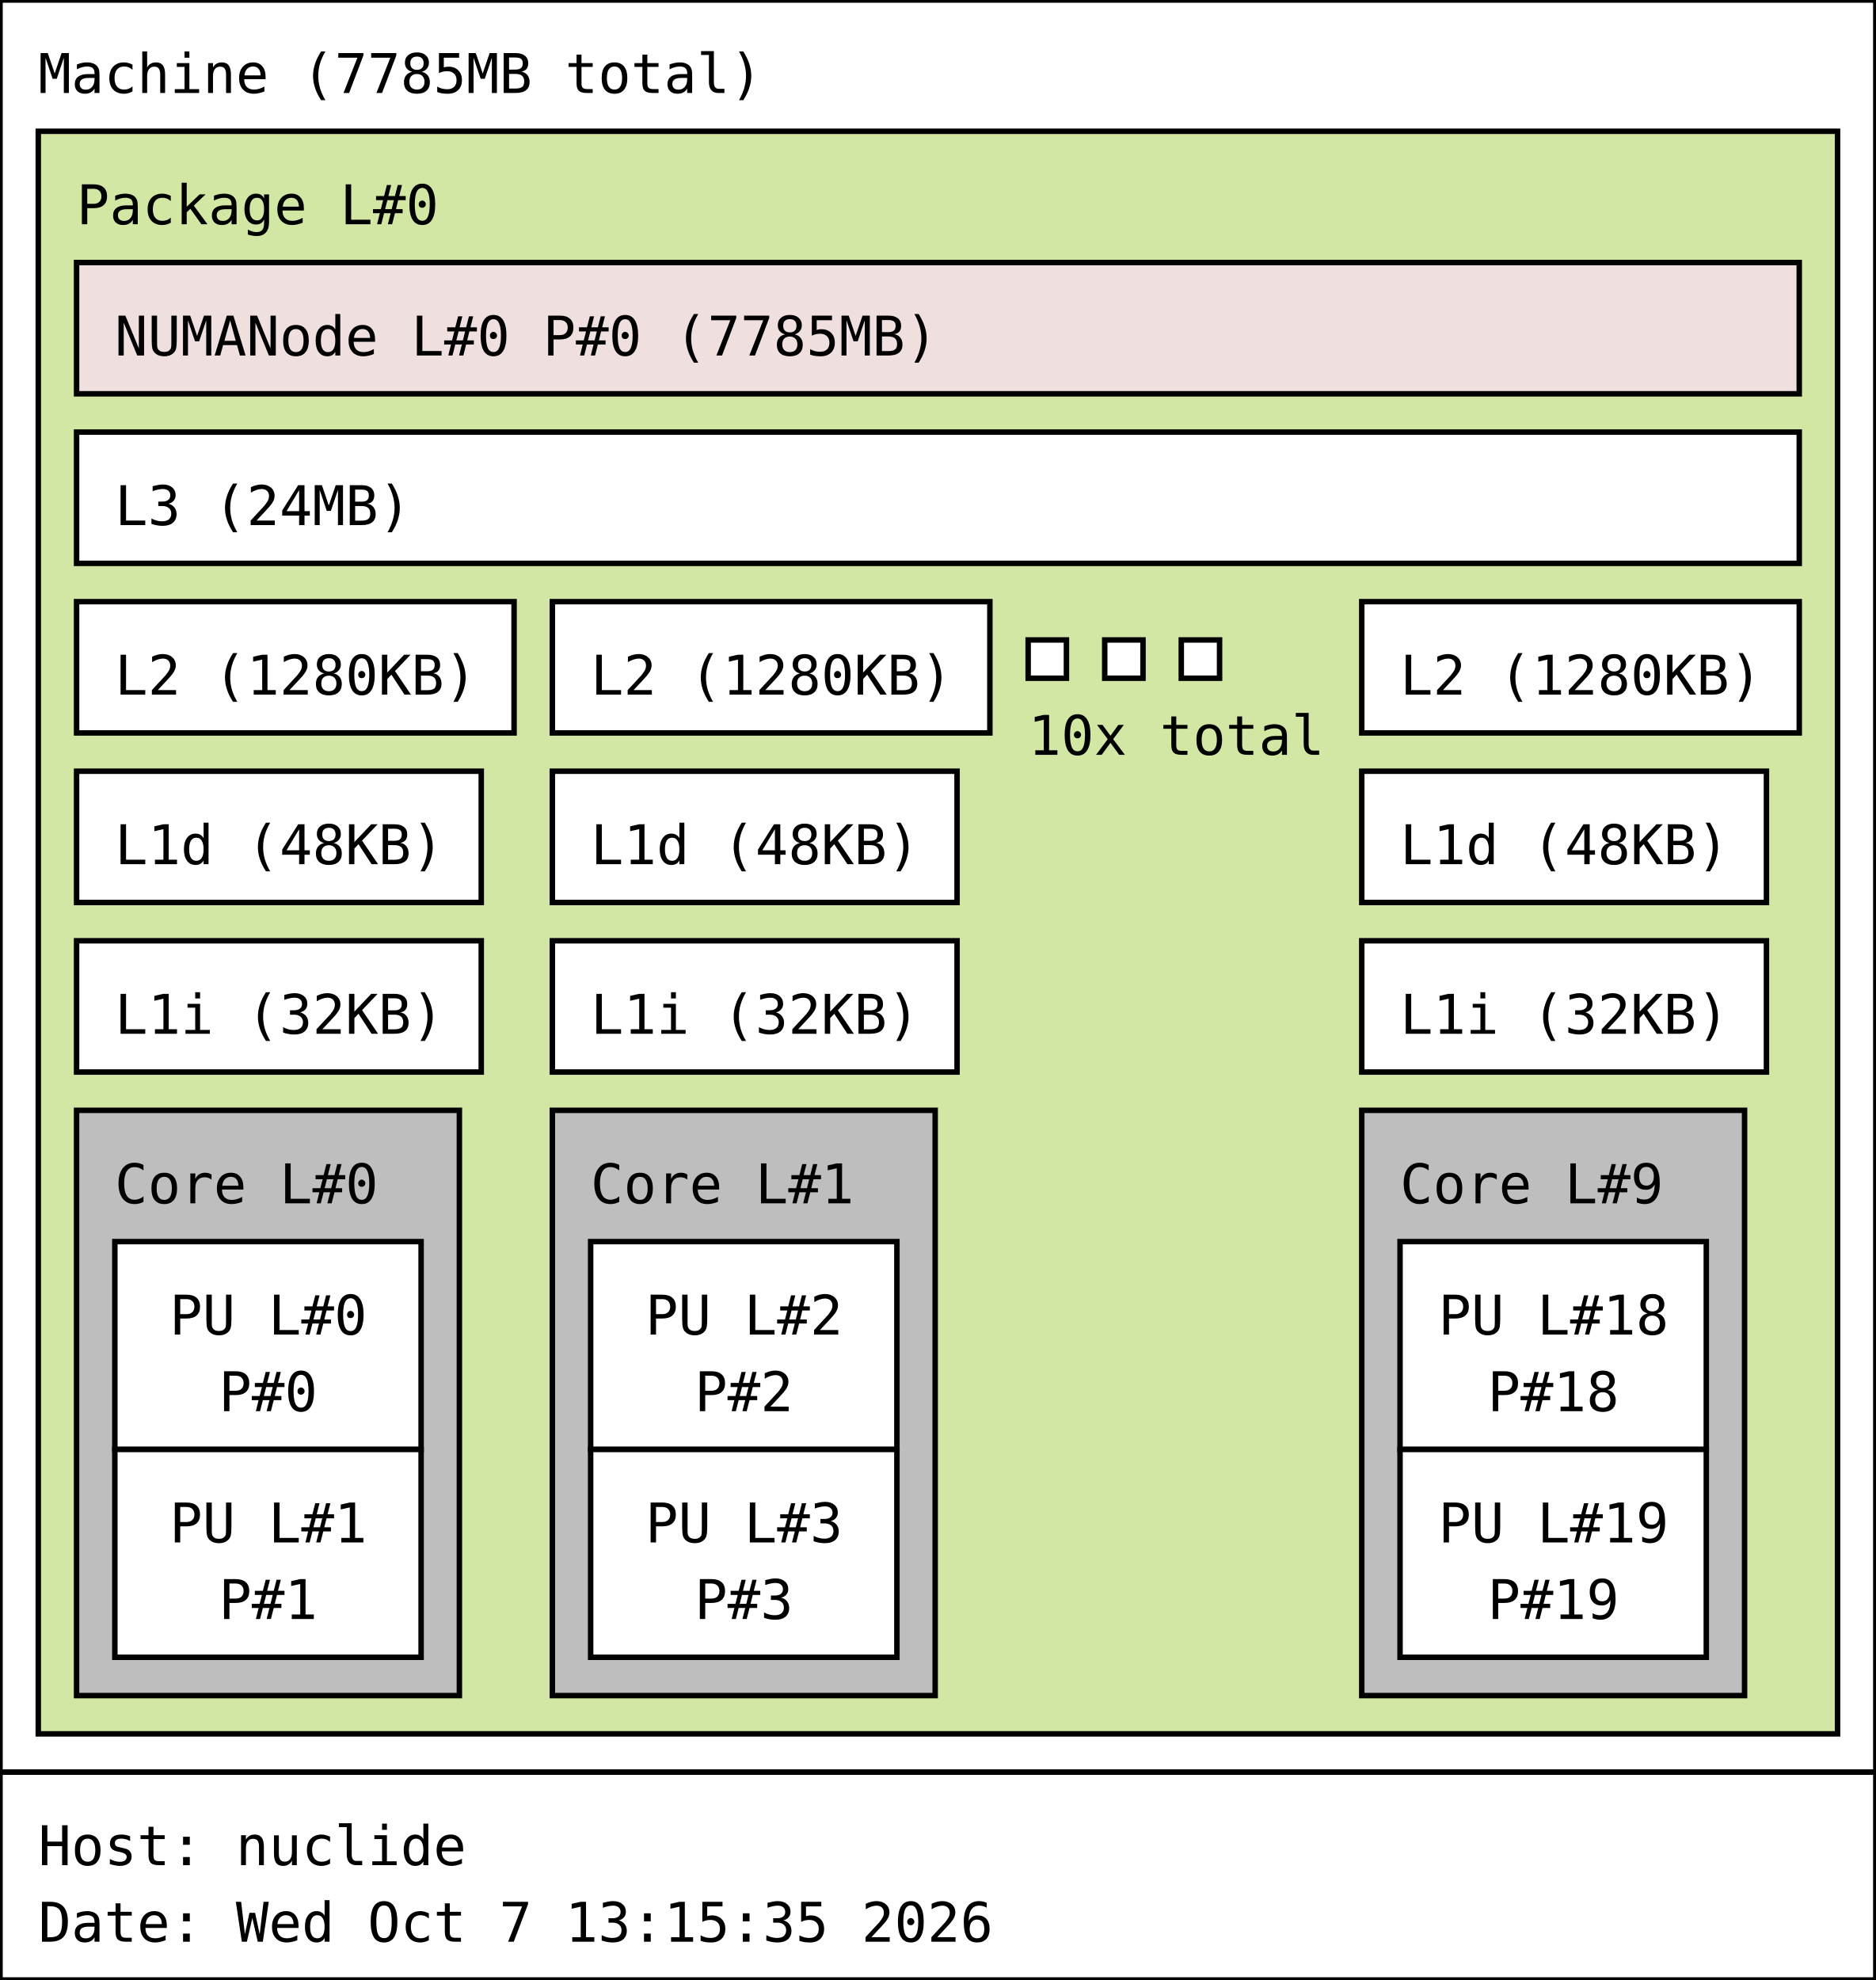
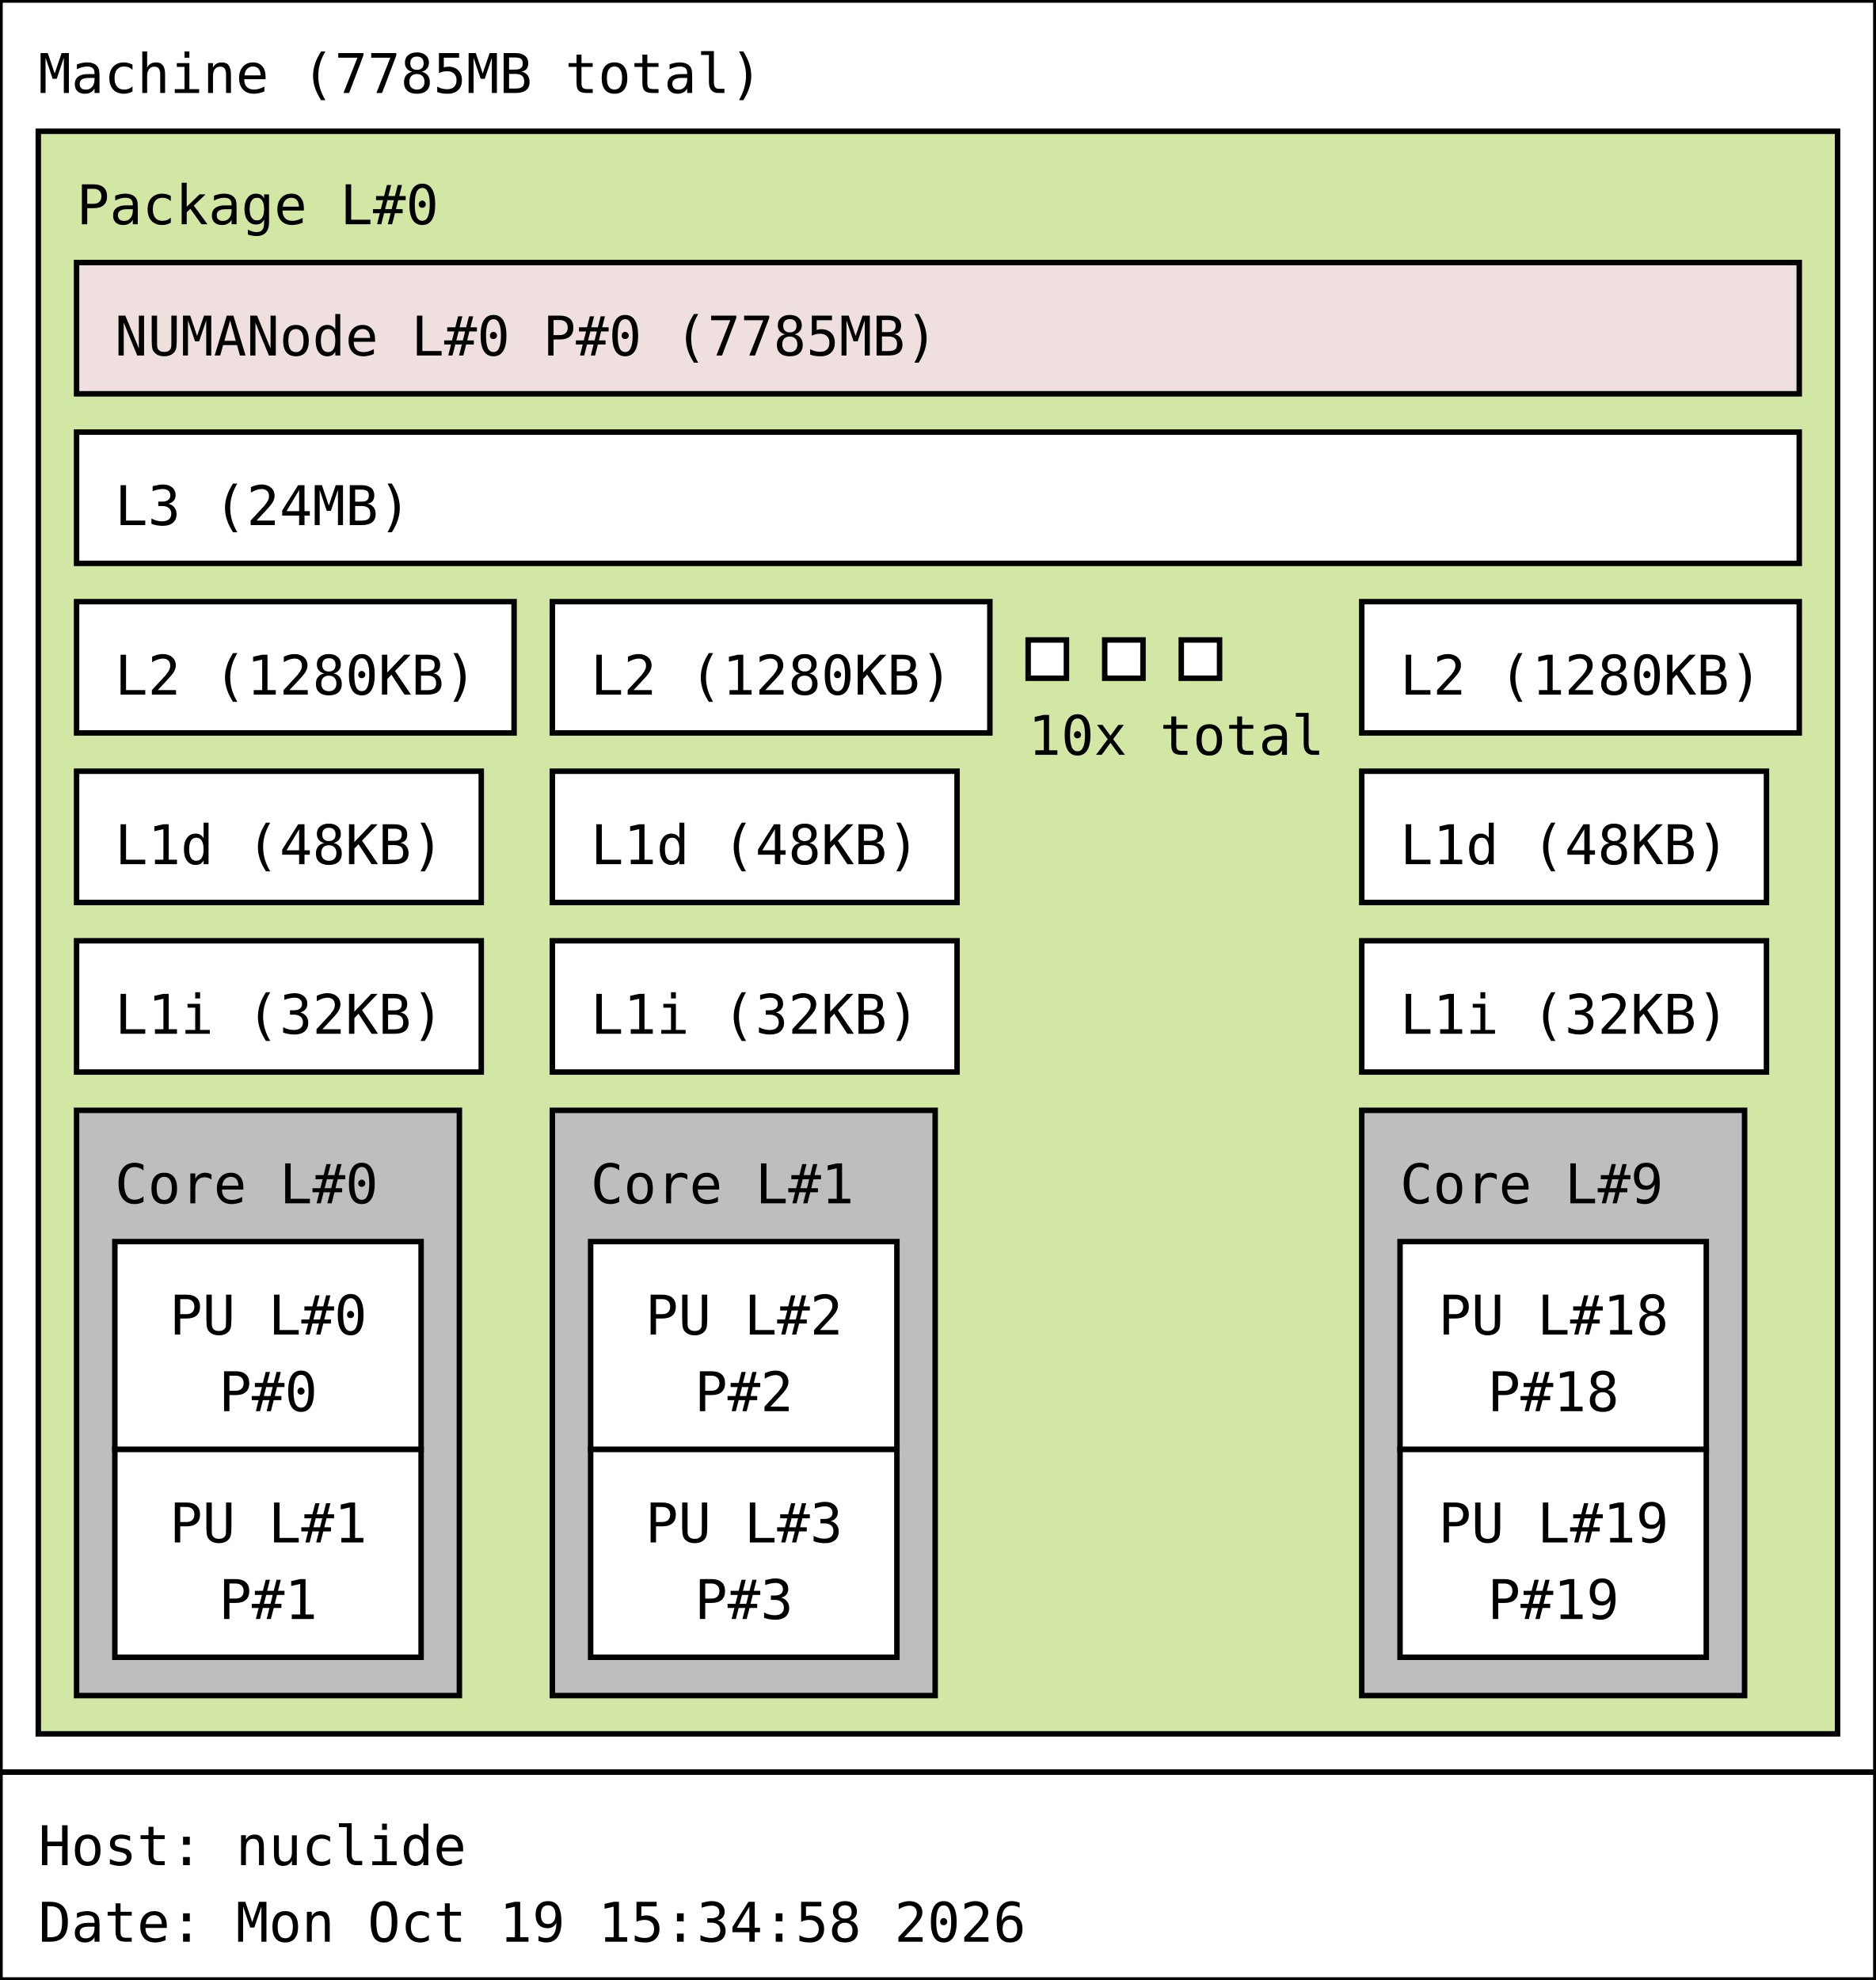
<svg xmlns="http://www.w3.org/2000/svg" width="343px" height="362px" viewBox="0 0 343px 362px" version="1.1">
  <rect id="Machine_0_rect" class="Machine" x="0" y="0" width="343" height="324" fill="rgb(255,255,255)" stroke="rgb(0,0,0)" stroke-width="1" />
  <text id="Machine_0_text" class="Machine" font-family="Monospace" x="7" y="17" fill="rgb(0,0,0)" font-size="10px">Machine (7785MB total)</text>
  <rect id="Package_0_rect" class="Package" x="7" y="24" width="329" height="293" fill="rgb(210,231,164)" stroke="rgb(0,0,0)" stroke-width="1" />
  <text id="Package_0_text" class="Package" font-family="Monospace" x="14" y="41" fill="rgb(0,0,0)" font-size="10px">Package L#0</text>
  <rect id="L3_0_rect" class="L3" x="14" y="79" width="315" height="24" fill="rgb(255,255,255)" stroke="rgb(0,0,0)" stroke-width="1" />
  <text id="L3_0_text" class="L3" font-family="Monospace" x="21" y="96" fill="rgb(0,0,0)" font-size="10px">L3 (24MB)</text>
  <rect id="L2_0_rect" class="L2" x="14" y="110" width="80" height="24" fill="rgb(255,255,255)" stroke="rgb(0,0,0)" stroke-width="1" />
  <text id="L2_0_text" class="L2" font-family="Monospace" x="21" y="127" fill="rgb(0,0,0)" font-size="10px">L2 (1280KB)</text>
  <rect id="L1d_0_rect" class="L1d" x="14" y="141" width="74" height="24" fill="rgb(255,255,255)" stroke="rgb(0,0,0)" stroke-width="1" />
  <text id="L1d_0_text" class="L1d" font-family="Monospace" x="21" y="158" fill="rgb(0,0,0)" font-size="10px">L1d (48KB)</text>
  <rect id="L1i_0_rect" class="L1i" x="14" y="172" width="74" height="24" fill="rgb(255,255,255)" stroke="rgb(0,0,0)" stroke-width="1" />
  <text id="L1i_0_text" class="L1i" font-family="Monospace" x="21" y="189" fill="rgb(0,0,0)" font-size="10px">L1i (32KB)</text>
  <rect id="Core_0_rect" class="Core" x="14" y="203" width="70" height="107" fill="rgb(190,190,190)" stroke="rgb(0,0,0)" stroke-width="1" />
  <text id="Core_0_text" class="Core" font-family="Monospace" x="21" y="220" fill="rgb(0,0,0)" font-size="10px">Core L#0</text>
  <rect id="PU_0_rect" class="PU" x="21" y="227" width="56" height="38" fill="rgb(255,255,255)" stroke="rgb(0,0,0)" stroke-width="1" />
  <text id="PU_0_text" class="PU" font-family="Monospace" x="31" y="244" fill="rgb(0,0,0)" font-size="10px">PU L#0</text>
  <text id="PU_0_text_1" class="PU" font-family="Monospace" x="40" y="258" fill="rgb(0,0,0)" font-size="10px">P#0</text>
  <rect id="PU_1_rect" class="PU" x="21" y="265" width="56" height="38" fill="rgb(255,255,255)" stroke="rgb(0,0,0)" stroke-width="1" />
  <text id="PU_1_text" class="PU" font-family="Monospace" x="31" y="282" fill="rgb(0,0,0)" font-size="10px">PU L#1</text>
  <text id="PU_1_text_1" class="PU" font-family="Monospace" x="40" y="296" fill="rgb(0,0,0)" font-size="10px">P#1</text>
  <rect id="L2_1_rect" class="L2" x="101" y="110" width="80" height="24" fill="rgb(255,255,255)" stroke="rgb(0,0,0)" stroke-width="1" />
  <text id="L2_1_text" class="L2" font-family="Monospace" x="108" y="127" fill="rgb(0,0,0)" font-size="10px">L2 (1280KB)</text>
  <rect id="L1d_1_rect" class="L1d" x="101" y="141" width="74" height="24" fill="rgb(255,255,255)" stroke="rgb(0,0,0)" stroke-width="1" />
  <text id="L1d_1_text" class="L1d" font-family="Monospace" x="108" y="158" fill="rgb(0,0,0)" font-size="10px">L1d (48KB)</text>
  <rect id="L1i_1_rect" class="L1i" x="101" y="172" width="74" height="24" fill="rgb(255,255,255)" stroke="rgb(0,0,0)" stroke-width="1" />
  <text id="L1i_1_text" class="L1i" font-family="Monospace" x="108" y="189" fill="rgb(0,0,0)" font-size="10px">L1i (32KB)</text>
  <rect id="Core_1_rect" class="Core" x="101" y="203" width="70" height="107" fill="rgb(190,190,190)" stroke="rgb(0,0,0)" stroke-width="1" />
  <text id="Core_1_text" class="Core" font-family="Monospace" x="108" y="220" fill="rgb(0,0,0)" font-size="10px">Core L#1</text>
  <rect id="PU_2_rect" class="PU" x="108" y="227" width="56" height="38" fill="rgb(255,255,255)" stroke="rgb(0,0,0)" stroke-width="1" />
  <text id="PU_2_text" class="PU" font-family="Monospace" x="118" y="244" fill="rgb(0,0,0)" font-size="10px">PU L#2</text>
  <text id="PU_2_text_1" class="PU" font-family="Monospace" x="127" y="258" fill="rgb(0,0,0)" font-size="10px">P#2</text>
  <rect id="PU_3_rect" class="PU" x="108" y="265" width="56" height="38" fill="rgb(255,255,255)" stroke="rgb(0,0,0)" stroke-width="1" />
  <text id="PU_3_text" class="PU" font-family="Monospace" x="118" y="282" fill="rgb(0,0,0)" font-size="10px">PU L#3</text>
  <text id="PU_3_text_1" class="PU" font-family="Monospace" x="127" y="296" fill="rgb(0,0,0)" font-size="10px">P#3</text>
  <rect id="L2_2_rect" class="L2" x="188" y="117" width="7" height="7" fill="rgb(255,255,255)" stroke="rgb(0,0,0)" stroke-width="1" />
  <rect id="L2_2_rect" class="L2" x="202" y="117" width="7" height="7" fill="rgb(255,255,255)" stroke="rgb(0,0,0)" stroke-width="1" />
  <rect id="L2_2_rect" class="L2" x="216" y="117" width="7" height="7" fill="rgb(255,255,255)" stroke="rgb(0,0,0)" stroke-width="1" />
  <text id="L2_2_text" class="L2" font-family="Monospace" x="188" y="138" fill="rgb(0,0,0)" font-size="10px">10x total</text>
  <rect id="L2_9_rect" class="L2" x="249" y="110" width="80" height="24" fill="rgb(255,255,255)" stroke="rgb(0,0,0)" stroke-width="1" />
  <text id="L2_9_text" class="L2" font-family="Monospace" x="256" y="127" fill="rgb(0,0,0)" font-size="10px">L2 (1280KB)</text>
  <rect id="L1d_9_rect" class="L1d" x="249" y="141" width="74" height="24" fill="rgb(255,255,255)" stroke="rgb(0,0,0)" stroke-width="1" />
  <text id="L1d_9_text" class="L1d" font-family="Monospace" x="256" y="158" fill="rgb(0,0,0)" font-size="10px">L1d (48KB)</text>
  <rect id="L1i_9_rect" class="L1i" x="249" y="172" width="74" height="24" fill="rgb(255,255,255)" stroke="rgb(0,0,0)" stroke-width="1" />
  <text id="L1i_9_text" class="L1i" font-family="Monospace" x="256" y="189" fill="rgb(0,0,0)" font-size="10px">L1i (32KB)</text>
  <rect id="Core_9_rect" class="Core" x="249" y="203" width="70" height="107" fill="rgb(190,190,190)" stroke="rgb(0,0,0)" stroke-width="1" />
  <text id="Core_9_text" class="Core" font-family="Monospace" x="256" y="220" fill="rgb(0,0,0)" font-size="10px">Core L#9</text>
  <rect id="PU_18_rect" class="PU" x="256" y="227" width="56" height="38" fill="rgb(255,255,255)" stroke="rgb(0,0,0)" stroke-width="1" />
  <text id="PU_18_text" class="PU" font-family="Monospace" x="263" y="244" fill="rgb(0,0,0)" font-size="10px">PU L#18</text>
  <text id="PU_18_text_1" class="PU" font-family="Monospace" x="272" y="258" fill="rgb(0,0,0)" font-size="10px">P#18</text>
  <rect id="PU_19_rect" class="PU" x="256" y="265" width="56" height="38" fill="rgb(255,255,255)" stroke="rgb(0,0,0)" stroke-width="1" />
  <text id="PU_19_text" class="PU" font-family="Monospace" x="263" y="282" fill="rgb(0,0,0)" font-size="10px">PU L#19</text>
  <text id="PU_19_text_1" class="PU" font-family="Monospace" x="272" y="296" fill="rgb(0,0,0)" font-size="10px">P#19</text>
  <rect id="NUMANode_0_rect" class="NUMANode" x="14" y="48" width="315" height="24" fill="rgb(239,223,222)" stroke="rgb(0,0,0)" stroke-width="1" />
  <text id="NUMANode_0_text" class="NUMANode" font-family="Monospace" x="21" y="65" fill="rgb(0,0,0)" font-size="10px">NUMANode L#0 P#0 (7785MB)</text>
  <rect id="anon_rect" x="0" y="324" width="343" height="38" fill="rgb(255,255,255)" stroke="rgb(0,0,0)" stroke-width="1" />
  <text id="anon_text" font-family="Monospace" x="7" y="341" fill="rgb(0,0,0)" font-size="10px">Host: nuclide</text>
-   <text id="anon_text_1" font-family="Monospace" x="7" y="355" fill="rgb(0,0,0)" font-size="10px">Date: Wed Oct  7 13:15:35 2026</text>
+   <text id="anon_text_1" font-family="Monospace" x="7" y="355" fill="rgb(0,0,0)" font-size="10px">Date: Mon Oct 19 15:34:58 2026</text>
</svg>
